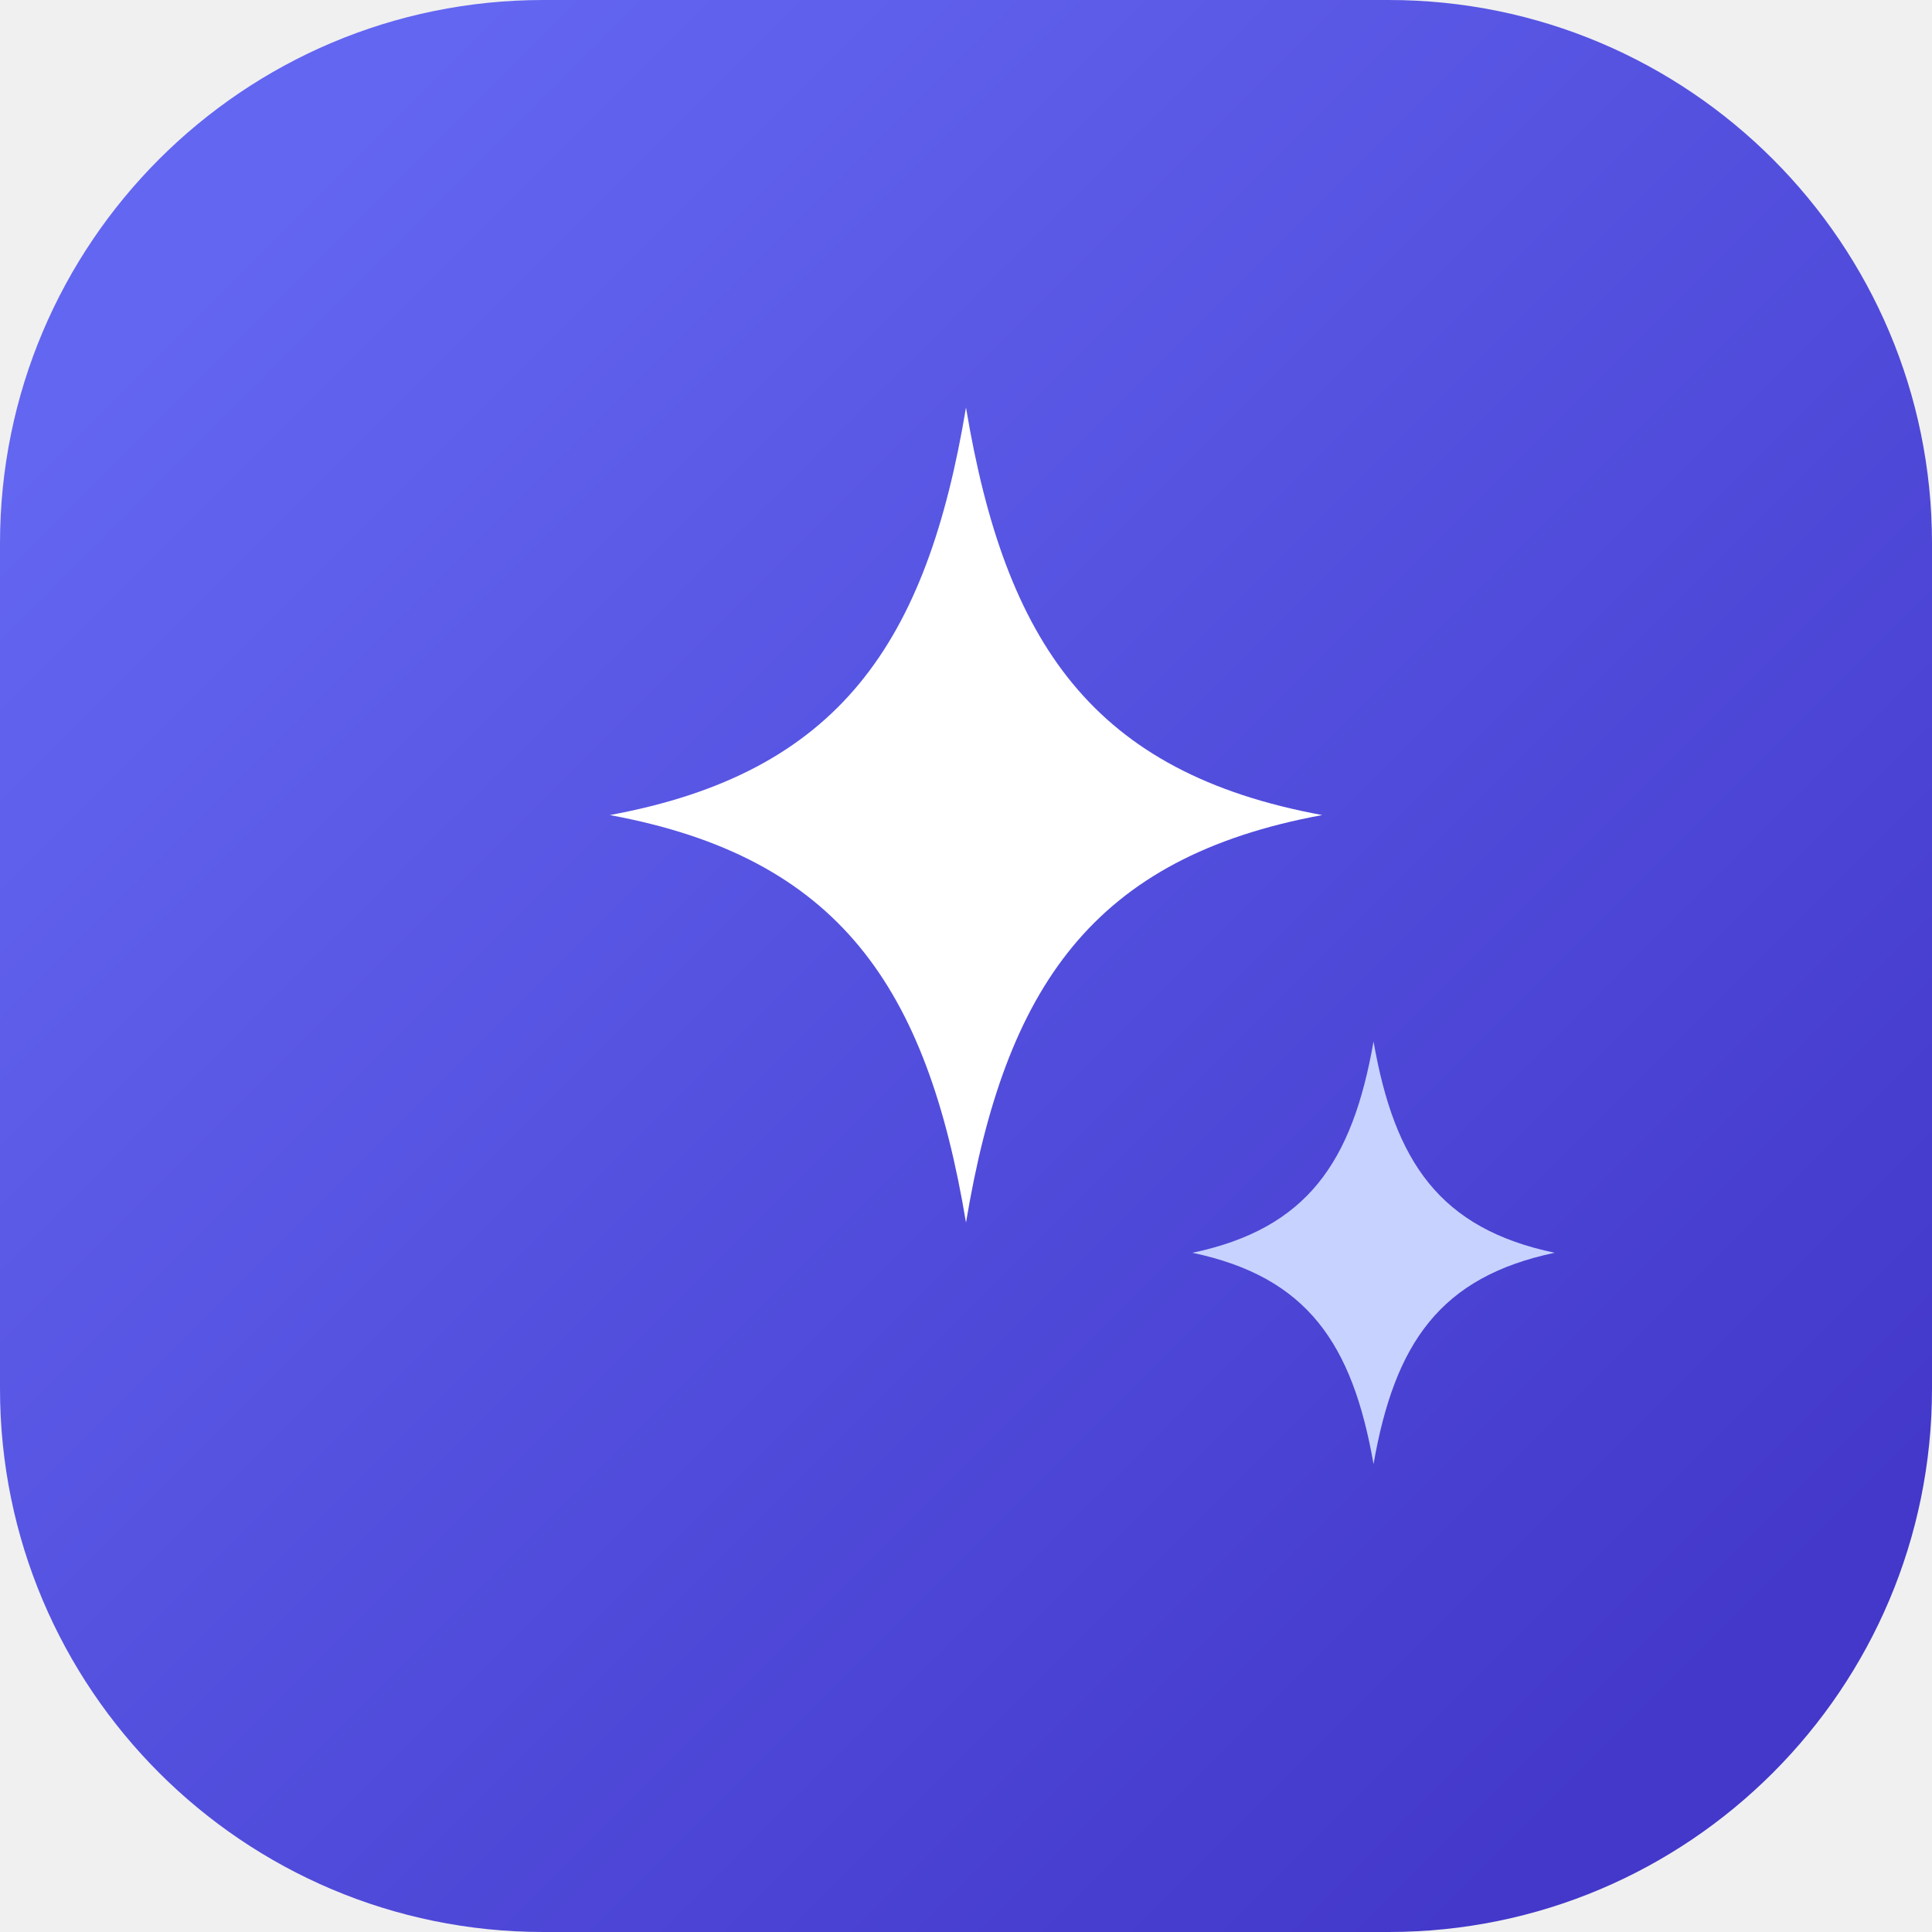
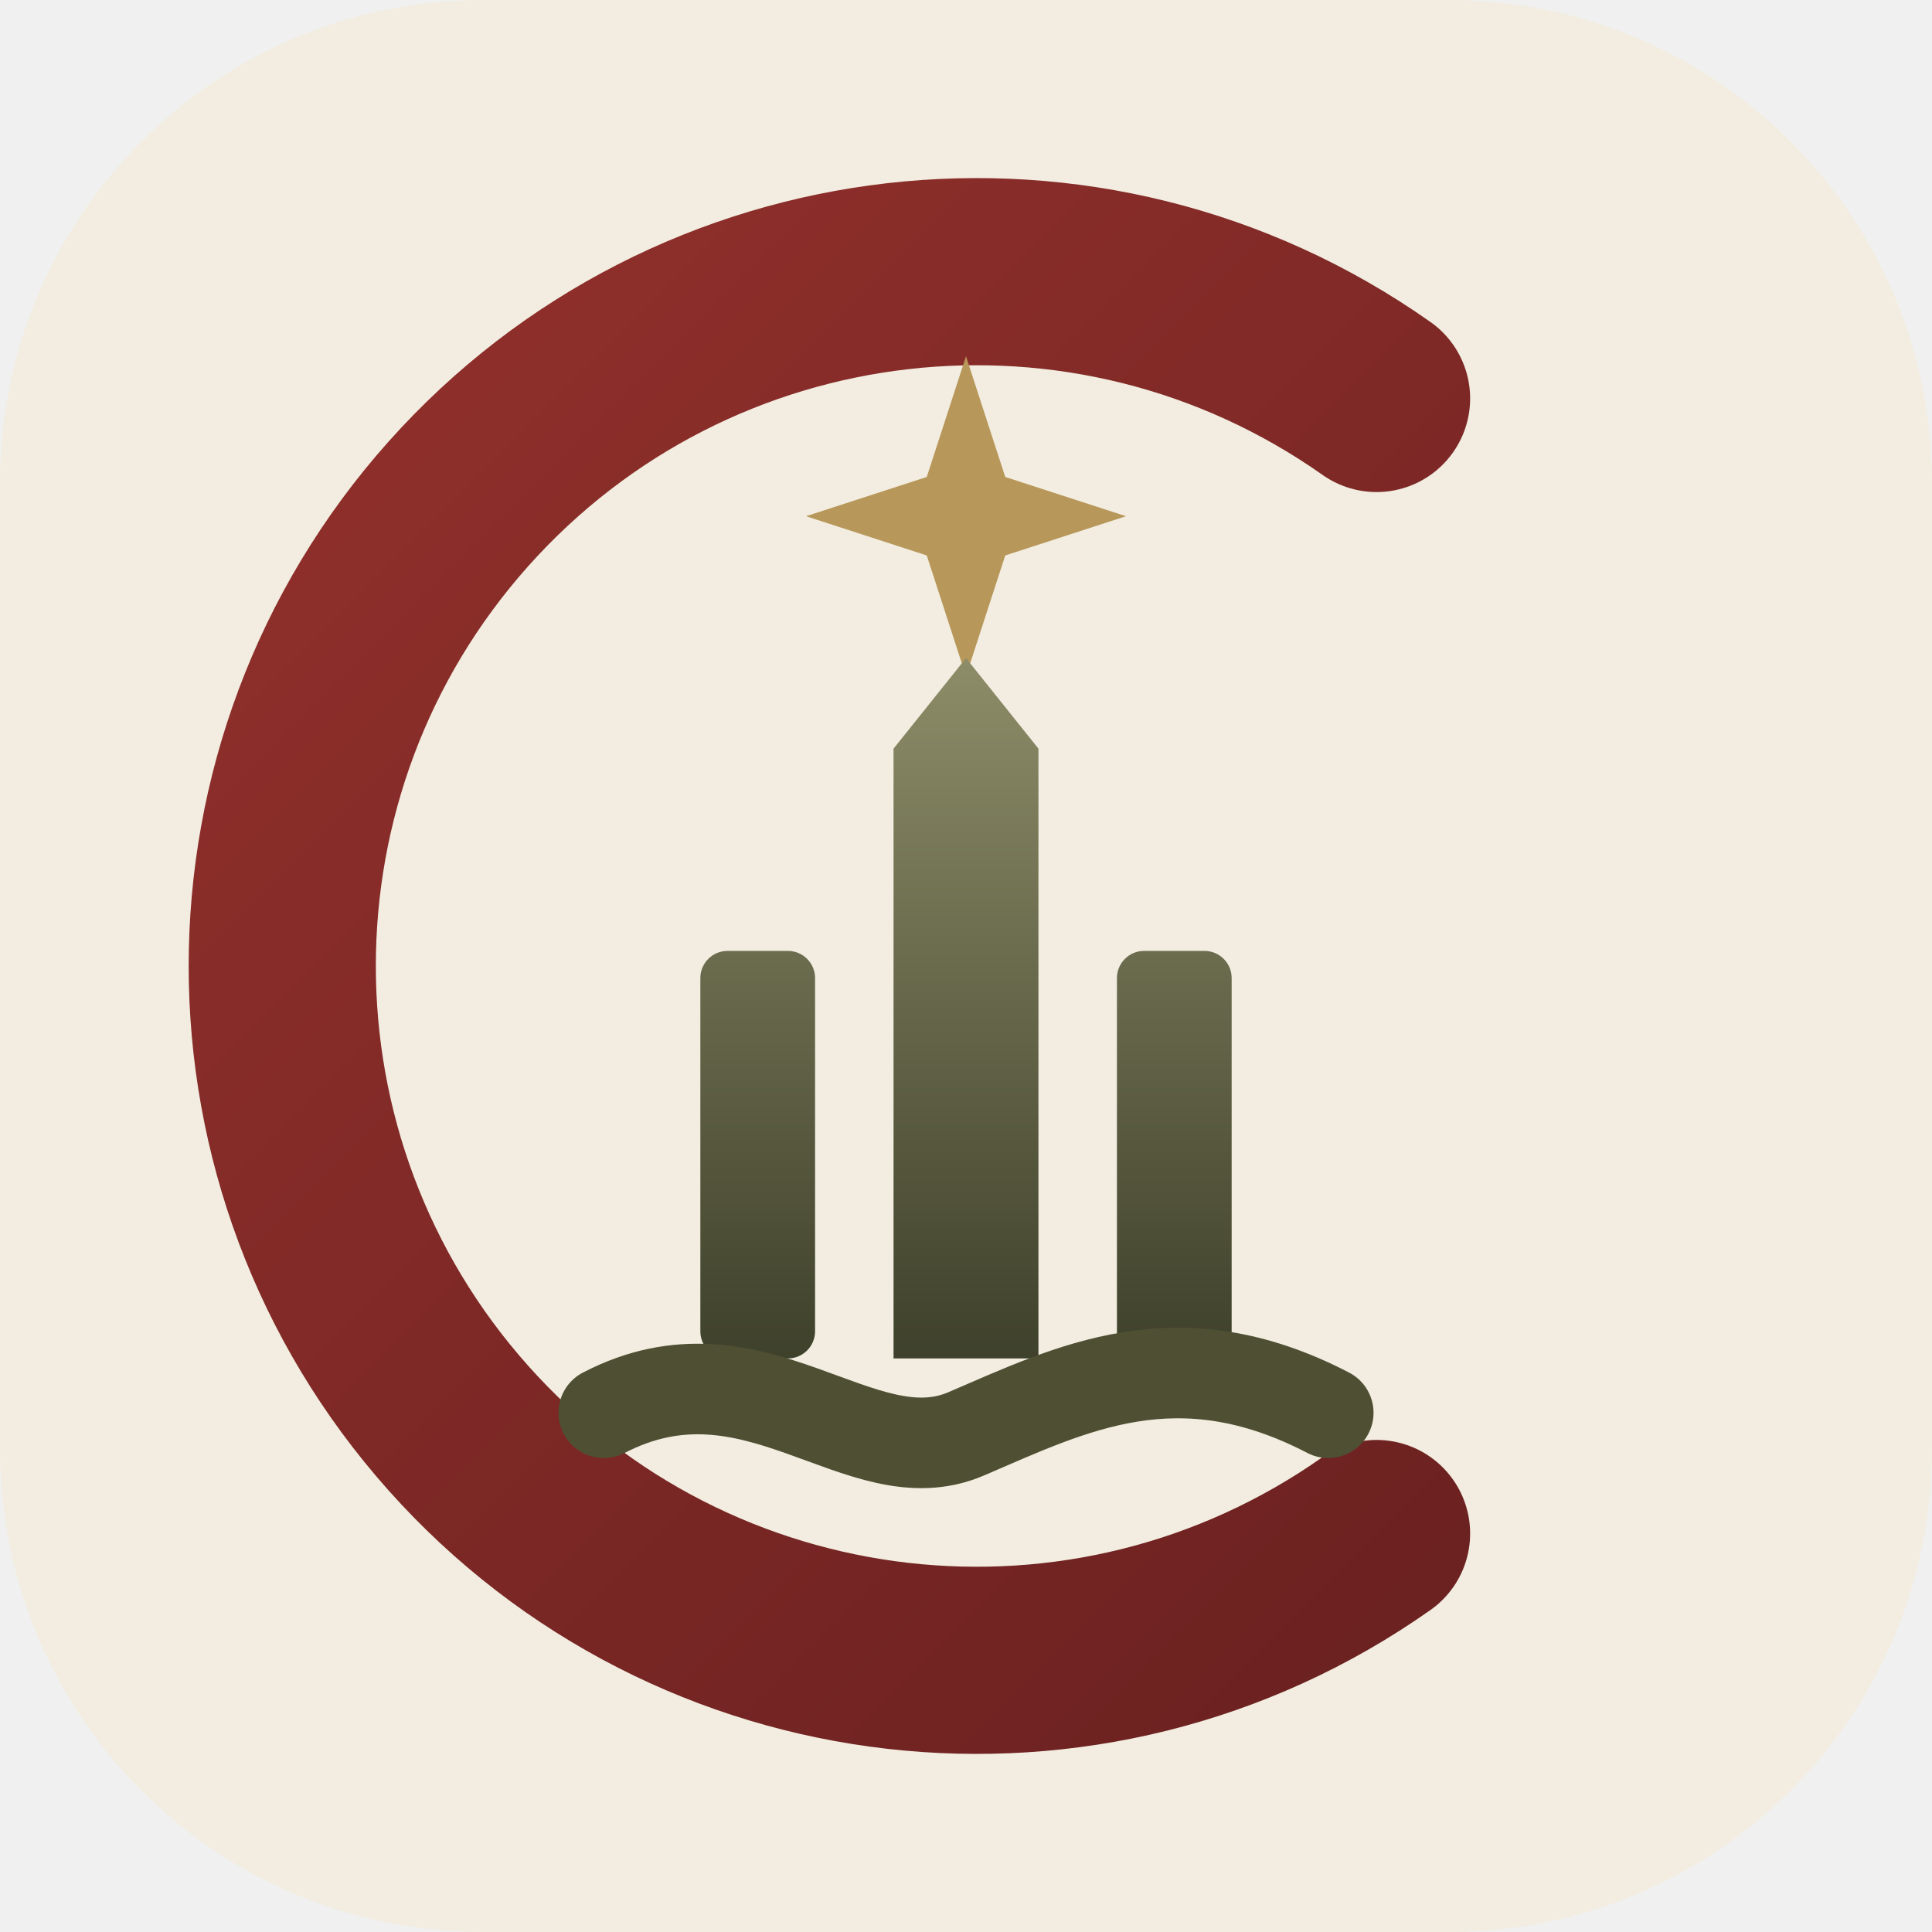
<svg xmlns="http://www.w3.org/2000/svg" viewBox="0 0 64 64">
  <defs>
-     <linearGradient id="brand" x1="8" y1="8" x2="56" y2="56" gradientUnits="userSpaceOnUse">
-       <stop stop-color="#6366f1" />
-       <stop offset="1" stop-color="#4338ca" />
+     <linearGradient id="co-tower" x1="32" y1="17" x2="32" y2="48" gradientUnits="userSpaceOnUse">
+       <stop stop-color="#9d9c75" />
+       <stop offset="1" stop-color="#343723" />
+     </linearGradient>
+     <linearGradient id="co-crescent" x1="12" y1="12" x2="52" y2="52" gradientUnits="userSpaceOnUse">
+       <stop stop-color="#8f2f2b" />
+       <stop offset="1" stop-color="#6a2120" />
    </linearGradient>
  </defs>
-   <rect width="64" height="64" rx="18" fill="url(#brand)" />
-   <path fill="#fff" d="M32 13.5c1.3 7.8 4.2 12.1 11.8 13.5-7.6 1.4-10.5 5.7-11.8 13.5C30.7 32.7 27.8 28.4 20.2 27 27.8 25.6 30.7 21.3 32 13.5Z" />
-   <path fill="#c7d2fe" d="M45.5 34.5c.7 4 2.2 6.2 6 7-3.8.8-5.3 3-6 7-.7-4-2.2-6.2-6-7 3.8-.8 5.3-3 6-7Z" />
+   <rect width="64" height="64" rx="16" fill="#f2ede0" />
+   <path d="M45.6 13.2 A 23 23 0 1 0 45.6 50.8" fill="none" stroke="url(#co-crescent)" stroke-width="6.2" stroke-linecap="round" />
+   <path d="M32 11.8 L33.3 15.8 L37.3 17.1 L33.3 18.4 L32 22.4 L30.7 18.4 L26.7 17.1 L30.7 15.8 Z" fill="#b8975a" />
+   <g fill="url(#co-tower)">
+     <path d="M29.6 24.8 L32 21.8 L34.4 24.8 L34.4 45 L29.6 45 Z" />
+     <rect x="23.2" y="31.5" width="3.8" height="13.5" rx="0.9" />
+     <rect x="37" y="31.5" width="3.8" height="13.5" rx="0.9" />
+   </g>
+   <path d="M20 46.8 C 25 44.2, 28.5 49, 32 47.5 C 35.5 46, 39 44.2, 44 46.8" fill="none" stroke="#4f5033" stroke-width="3" stroke-linecap="round" />
</svg>
